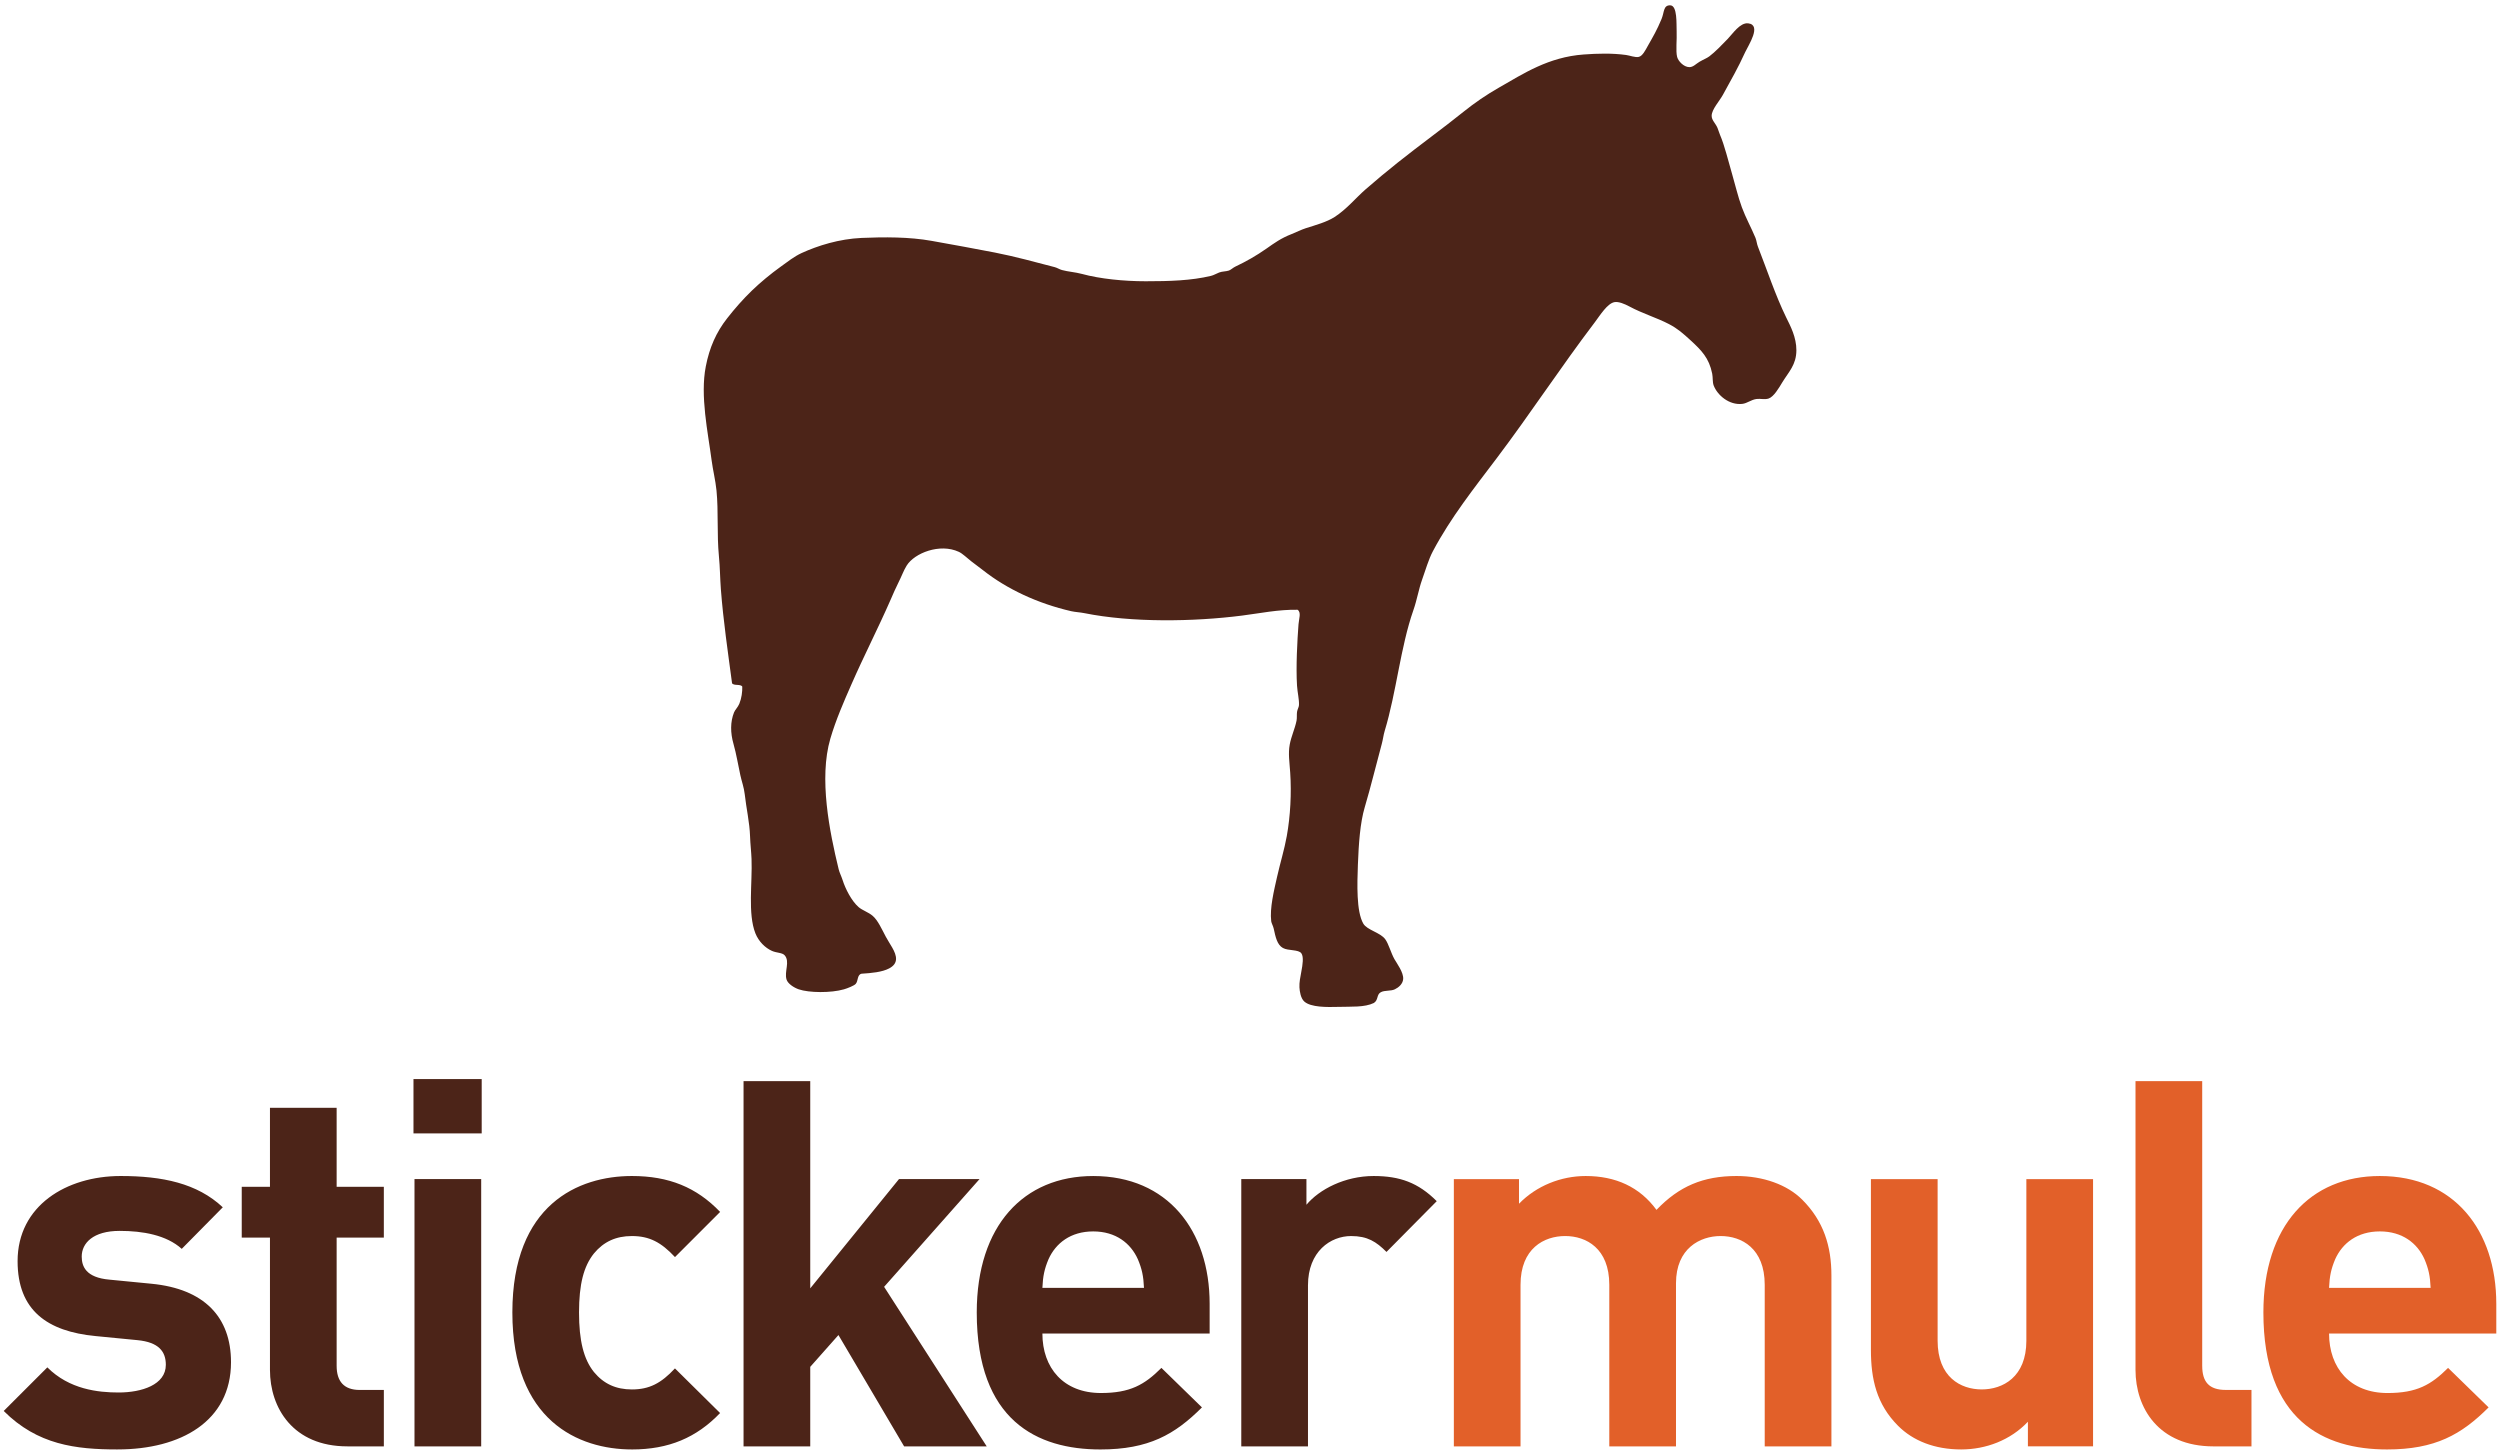
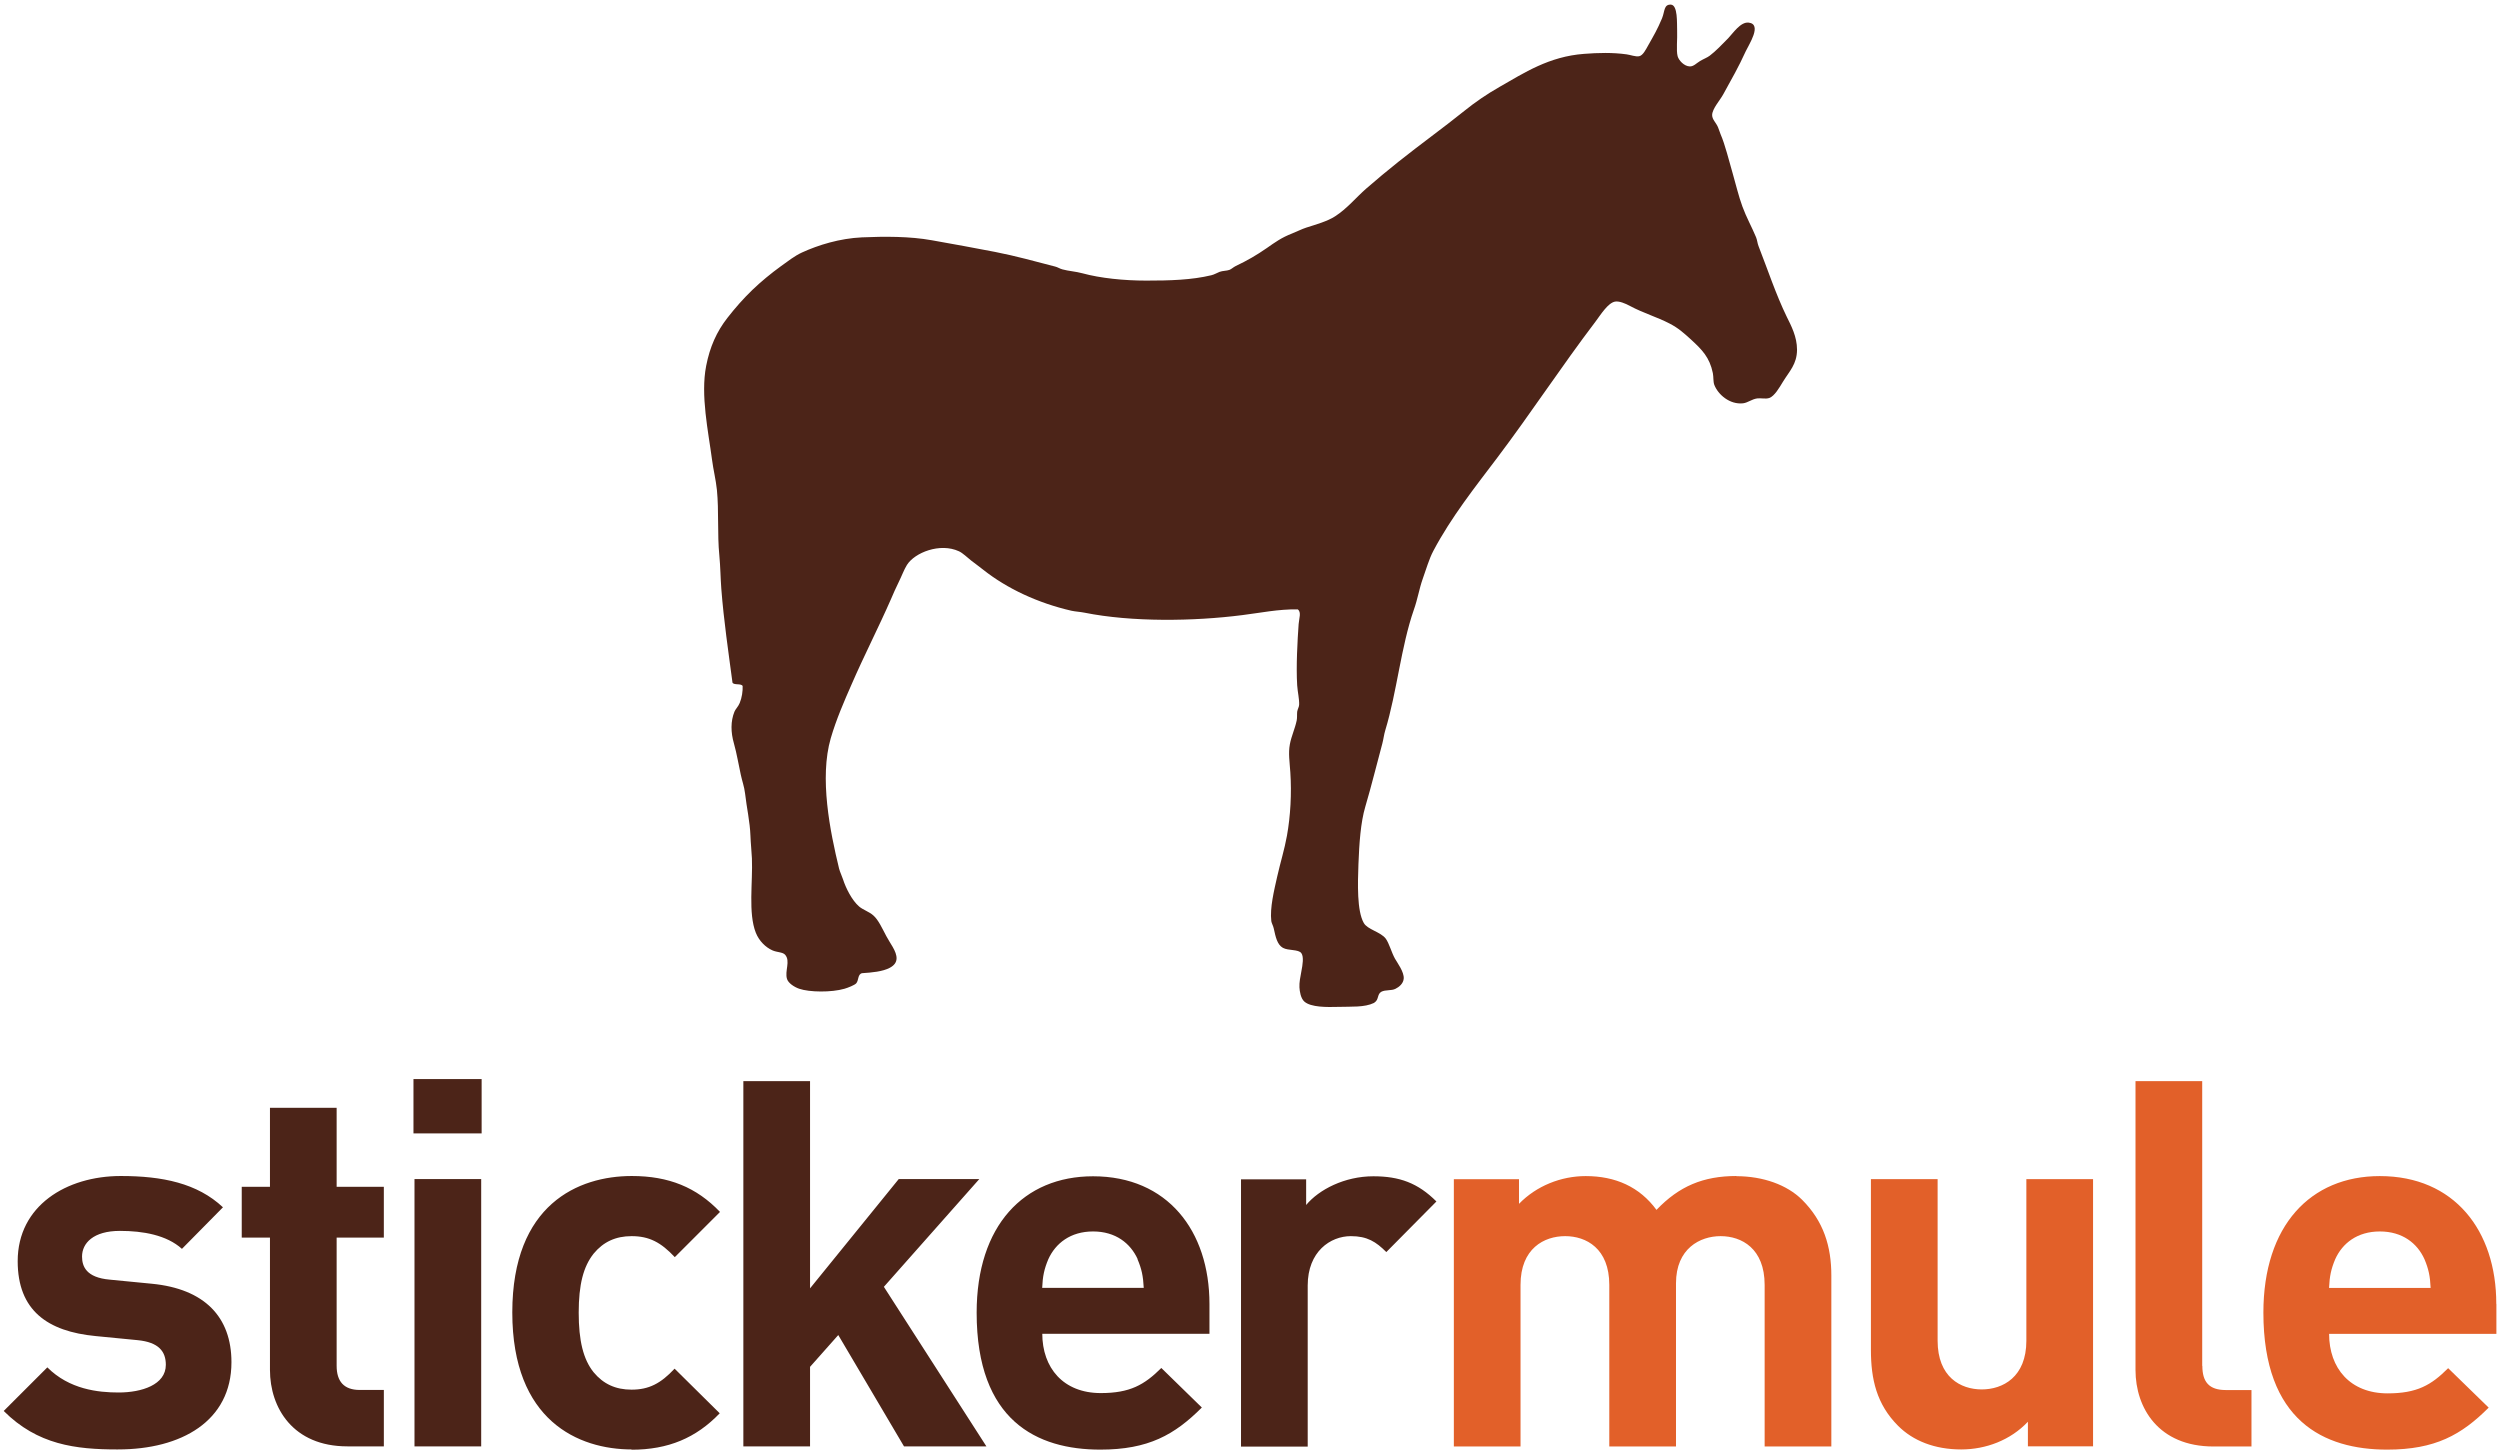
<svg xmlns="http://www.w3.org/2000/svg" width="256" height="149" viewBox="0 0 256 149" preserveAspectRatio="xMidYMid">
-   <path d="M12.044 148.423c-4.308 0-8.197-.474-11.664-3.94l4.467-4.465c2.258 2.26 5.2 2.574 7.3 2.574 2.365 0 4.834-.788 4.834-2.836 0-1.366-.734-2.31-2.888-2.523l-4.308-.42c-4.937-.473-7.984-2.626-7.984-7.67 0-5.673 4.99-8.72 10.558-8.72 4.255 0 7.828.736 10.454 3.204l-4.202 4.256c-1.576-1.418-3.993-1.84-6.357-1.84-2.73 0-3.886 1.262-3.886 2.627 0 1 .42 2.155 2.836 2.365l4.307.42c5.41.525 8.144 3.415 8.144 8.037 0 6.042-5.148 8.93-11.61 8.93zm23.53-.315c-5.567 0-7.93-3.94-7.93-7.828v-13.553h-2.89v-5.2h2.89v-8.09h6.828v8.09h4.833v5.2h-4.833v13.134c0 1.576.735 2.47 2.364 2.47h2.47v5.778h-3.73zm6.87 0h6.83v-27.37h-6.83v27.37zm-.105-32.045h6.987v-5.567H42.34v5.567zm22.367 32.36c-5.464 0-12.24-2.942-12.24-14.027 0-11.083 6.776-13.973 12.24-13.973 3.78 0 6.618 1.156 9.035 3.678l-4.623 4.624c-1.42-1.523-2.627-2.154-4.413-2.154-1.63 0-2.89.577-3.888 1.785-1.05 1.314-1.524 3.153-1.524 6.04 0 2.892.473 4.782 1.523 6.096.997 1.21 2.257 1.787 3.887 1.787 1.786 0 2.994-.63 4.412-2.154l4.622 4.57c-2.417 2.52-5.254 3.73-9.035 3.73zm27.875-.315l-6.724-11.4-2.888 3.257v8.143h-6.83v-37.402h6.83v21.222l9.088-11.19h8.248l-9.772 11.033 10.507 16.338h-8.458zm14.16-11.557c0 3.52 2.153 6.094 5.99 6.094 2.993 0 4.464-.84 6.198-2.573l4.15 4.046c-2.783 2.783-5.462 4.307-10.4 4.307-6.463 0-12.66-2.942-12.66-14.027 0-8.93 4.832-13.973 11.924-13.973 7.616 0 11.924 5.57 11.924 13.08v3.048h-17.125zm9.77-7.616c-.733-1.63-2.256-2.838-4.568-2.838-2.313 0-3.835 1.21-4.572 2.838-.42.998-.577 1.734-.63 2.94h10.403c-.053-1.206-.21-1.942-.632-2.94zm25.467-.736c-1.05-1.05-1.944-1.628-3.626-1.628-2.102 0-4.415 1.577-4.415 5.044v16.494h-6.83v-27.37h6.672v2.628c1.314-1.577 3.942-2.943 6.883-2.943 2.68 0 4.57.683 6.46 2.576l-5.146 5.198z" fill="#4C2418" />
-   <path d="M177.82 120.423c-3.417 0-5.885 1.05-8.196 3.468-1.734-2.363-4.203-3.467-7.248-3.467-2.523 0-5.044.998-6.83 2.837v-2.52h-6.672v27.368h6.828V131.56c0-3.73 2.417-4.99 4.57-4.99 2.155 0 4.52 1.26 4.52 4.99v16.548h6.83v-16.705c0-3.573 2.467-4.833 4.567-4.833 2.154 0 4.518 1.26 4.518 4.99v16.548h6.83v-17.493c0-2.995-.788-5.57-2.996-7.775-1.523-1.523-3.992-2.417-6.723-2.417zm29.68 16.864c0 3.73-2.417 4.99-4.57 4.99-2.154 0-4.518-1.26-4.518-4.99V120.74h-6.83v17.493c0 2.992.58 5.567 2.785 7.774 1.522 1.523 3.73 2.416 6.46 2.416 2.523 0 5.044-.945 6.83-2.836v2.52h6.672V120.74h-6.83v16.547zm18.006 2.574v-29.154h-6.83v29.574c0 3.888 2.366 7.828 7.985 7.828h3.89v-5.78h-2.628c-1.732 0-2.416-.84-2.416-2.467zm30.114-6.357c0-7.51-4.307-13.08-11.925-13.08-7.092 0-11.924 5.044-11.924 13.973 0 11.085 6.2 14.027 12.662 14.027 4.937 0 7.617-1.524 10.4-4.307l-4.15-4.045c-1.733 1.734-3.204 2.574-6.198 2.574-3.835 0-5.988-2.573-5.988-6.093h17.124v-3.047zm-17.124-1.628c.052-1.207.21-1.943.63-2.94.734-1.63 2.258-2.84 4.57-2.84 2.312 0 3.834 1.21 4.57 2.84.42.997.578 1.733.63 2.94h-10.4z" fill="#E26029" />
-   <path d="M140.685 102.705c-.962.462-2.276.36-3.635.4-1.17.03-2.807.056-3.487-.546-.37-.327-.477-1.036-.5-1.45-.03-.49.095-1.094.198-1.644.125-.65.255-1.484 0-1.843-.292-.415-1.338-.24-1.892-.55-.59-.326-.754-1.113-.943-1.99-.062-.28-.225-.53-.254-.75-.163-1.345.29-3.15.598-4.534.33-1.463.757-2.832.998-4.19.367-2.046.49-4.36.35-6.476-.072-1.102-.22-1.97-.05-2.89.16-.862.52-1.58.697-2.44.055-.275.013-.6.05-.9.037-.262.188-.48.2-.695.03-.578-.153-1.276-.2-1.995-.12-1.922.026-4.63.152-6.28.04-.57.31-1.227-.1-1.493-1.998-.03-3.82.36-5.683.597-5.01.64-11.313.723-16.147-.25-.457-.092-.915-.103-1.343-.2-3.43-.788-6.58-2.262-9.02-4.186-.376-.296-.823-.62-1.245-.945-.414-.322-.857-.768-1.247-.948-1.952-.906-4.54.138-5.33 1.395-.318.502-.543 1.15-.848 1.743-.29.57-.546 1.173-.797 1.747-1.288 2.946-2.74 5.757-4.036 8.72-.75 1.708-1.584 3.612-2.145 5.53-1.187 4.072-.08 9.526.85 13.356.082.35.27.7.398 1.095.293.927.92 2.157 1.644 2.792.377.33 1.018.528 1.444.898.537.457.934 1.367 1.346 2.14.173.325.414.69.648 1.097.496.86.666 1.63-.3 2.142-.724.385-1.824.484-2.84.547-.463.118-.316.74-.597 1.047-.158.175-.842.45-1.196.55-1.336.388-3.594.362-4.635 0-.52-.183-1.113-.582-1.244-.996-.257-.815.383-1.845-.2-2.493-.253-.277-.808-.228-1.296-.445-.694-.31-1.36-.96-1.694-1.797-.796-2.007-.302-5.16-.397-7.623-.027-.72-.124-1.49-.15-2.293-.047-1.46-.39-2.894-.547-4.336-.08-.702-.31-1.3-.448-1.94-.23-1.033-.402-2.146-.698-3.192-.33-1.148-.338-2.266.05-3.238.107-.272.393-.524.547-.9.23-.563.313-1.224.298-1.742-.17-.294-.868-.063-1.047-.347-.416-3.15-.89-6.322-1.145-9.618-.084-1.102-.088-2.252-.2-3.39-.217-2.253-.036-4.545-.247-6.726-.106-1.064-.366-2.063-.5-3.092-.38-2.89-1.186-6.6-.597-9.616.375-1.936 1.07-3.503 2.192-4.933.78-.998 1.62-1.954 2.54-2.843.88-.846 1.896-1.687 2.942-2.44.673-.486 1.387-1.05 2.142-1.395 1.67-.764 3.845-1.443 6.128-1.547 2.296-.1 4.896-.112 7.177.3 2.177.395 4.34.777 6.478 1.197 2.094.41 4.147.98 6.13 1.494.255.066.475.224.747.298.63.173 1.347.21 2.044.398 1.844.503 4.275.75 6.527.75 2.448 0 4.657-.067 6.678-.55.3-.07.53-.228.845-.348.32-.123.703-.098.998-.2.2-.07.416-.288.648-.398 1.165-.554 2.15-1.116 3.188-1.843.822-.577 1.496-1.07 2.59-1.496.485-.188.975-.448 1.447-.597 1.034-.327 2.152-.636 2.943-1.146 1.24-.796 2.155-1.94 3.187-2.84 1.08-.94 2.16-1.842 3.29-2.74 2.288-1.825 4.615-3.493 6.775-5.233 1.094-.88 2.302-1.707 3.59-2.442 2.512-1.434 5.057-3.124 8.668-3.388 1.413-.104 2.906-.147 4.338.05.395.054.936.274 1.295.198.397-.084.686-.683.946-1.145.54-.955.92-1.59 1.398-2.742.292-.713.17-1.42.896-1.395.74.028.615 1.923.648 2.642.04.87-.106 2.037.05 2.64.106.418.662 1.035 1.246 1.047.4.006.668-.325 1.046-.55.39-.228.75-.362.996-.547.592-.443 1.298-1.18 1.893-1.795.494-.507 1.266-1.696 2.097-1.593 1.415.17.01 2.257-.303 2.938-.74 1.633-1.454 2.85-2.29 4.386-.346.634-1.145 1.488-1.15 2.144 0 .46.4.768.6 1.245.098.226.153.47.252.694.485 1.13.855 2.714 1.245 4.037.326 1.116.594 2.292.996 3.39.394 1.074.96 2.083 1.397 3.138.113.277.136.616.25.9.91 2.326 1.79 4.98 2.884 7.226.45.91 1.057 2.043 1.053 3.39-.01 1.48-.78 2.19-1.45 3.286-.348.58-.864 1.463-1.392 1.645-.39.134-.846-.007-1.243.048-.56.078-.95.44-1.447.5-1.356.156-2.57-.9-2.942-1.894-.123-.337-.068-.795-.146-1.197-.324-1.617-1.107-2.4-2.24-3.44-.726-.66-1.28-1.168-2.196-1.644-1.272-.66-2.69-1.07-4.036-1.795-.497-.266-1.12-.53-1.547-.447-.72.142-1.44 1.31-1.99 2.044-3.52 4.635-6.627 9.398-10.07 13.954-2.273 3.01-4.704 6.068-6.528 9.516-.457.866-.73 1.878-1.096 2.89-.355.99-.526 2.086-.898 3.14-1.324 3.79-1.736 8.4-2.936 12.358-.128.415-.176.893-.302 1.344-.552 2.02-1.106 4.335-1.743 6.48-.475 1.597-.618 3.754-.7 5.88-.072 1.97-.167 4.775.55 6.026.38.666 1.73.908 2.245 1.598.352.477.59 1.414.945 2.043.245.436.95 1.365.897 2.042-.04.508-.47.865-.85 1.048-.417.206-1.037.08-1.44.3-.45.245-.237.794-.702 1.095" fill="#4C2418" />
+   <path fill="#4C2418" d="M12.044 148.423c-4.308 0-8.197-.474-11.664-3.94l4.467-4.465c2.258 2.26 5.2 2.574 7.3 2.574 2.365 0 4.834-.788 4.834-2.836 0-1.366-.73-2.31-2.88-2.523l-4.31-.42c-4.93-.473-7.98-2.626-7.98-7.67 0-5.673 4.99-8.72 10.56-8.72 4.26 0 7.83.736 10.46 3.204l-4.2 4.256c-1.57-1.418-3.99-1.84-6.35-1.84-2.73 0-3.88 1.262-3.88 2.627 0 1 .42 2.155 2.84 2.365l4.31.42c5.41.525 8.15 3.415 8.15 8.037 0 6.042-5.15 8.93-11.61 8.93zm23.53-.315c-5.567 0-7.93-3.94-7.93-7.828v-13.553h-2.89v-5.2h2.89v-8.09h6.828v8.09h4.833v5.2h-4.833v13.134c0 1.58.735 2.47 2.364 2.47h2.47v5.78h-3.73zm6.87 0h6.83v-27.37h-6.83v27.37zm-.105-32.045h6.98v-5.567h-6.98v5.567zm22.36 32.36c-5.47 0-12.24-2.942-12.24-14.027 0-11.083 6.77-13.973 12.24-13.973 3.78 0 6.62 1.156 9.03 3.678l-4.63 4.63c-1.42-1.52-2.63-2.15-4.42-2.15-1.63 0-2.89.58-3.89 1.79-1.05 1.32-1.53 3.16-1.53 6.04 0 2.89.47 4.78 1.52 6.1 1 1.21 2.26 1.79 3.89 1.79 1.78 0 2.99-.63 4.41-2.15l4.62 4.57c-2.42 2.52-5.26 3.73-9.04 3.73zm27.87-.315l-6.73-11.4-2.89 3.257v8.143h-6.83v-37.402h6.83v21.222l9.08-11.19h8.25l-9.77 11.032 10.5 16.34h-8.46zm14.16-11.557c0 3.52 2.15 6.1 5.99 6.1 2.99 0 4.46-.84 6.2-2.57l4.15 4.05c-2.79 2.79-5.47 4.31-10.4 4.31-6.47 0-12.66-2.94-12.66-14.02 0-8.93 4.83-13.97 11.92-13.97 7.61 0 11.92 5.57 11.92 13.08v3.05h-17.12zm9.77-7.61c-.74-1.63-2.26-2.84-4.57-2.84s-3.84 1.21-4.58 2.84c-.42 1-.58 1.74-.63 2.94h10.4c-.06-1.2-.21-1.94-.64-2.94zm25.46-.73c-1.05-1.05-1.95-1.63-3.63-1.63-2.1 0-4.42 1.58-4.42 5.05v16.5h-6.83v-27.37h6.67v2.63c1.31-1.58 3.94-2.94 6.88-2.94 2.68 0 4.57.69 6.46 2.58l-5.15 5.2z" />
+   <path fill="#E26029" d="M177.82 120.423c-3.417 0-5.885 1.05-8.196 3.468-1.734-2.36-4.203-3.46-7.248-3.46-2.523 0-5.044 1-6.83 2.84v-2.52h-6.672v27.37h6.828v-16.55c0-3.73 2.417-4.99 4.57-4.99 2.155 0 4.52 1.26 4.52 4.99v16.55h6.83v-16.71c0-3.57 2.467-4.83 4.567-4.83 2.15 0 4.51 1.26 4.51 4.99v16.55h6.83v-17.5c0-2.99-.79-5.57-3-7.77-1.53-1.52-3.99-2.41-6.73-2.41zm29.68 16.864c0 3.73-2.417 4.99-4.57 4.99-2.154 0-4.518-1.26-4.518-4.99V120.74h-6.83v17.493c0 2.992.58 5.567 2.785 7.774 1.522 1.523 3.73 2.416 6.46 2.416 2.523 0 5.044-.945 6.83-2.836v2.52h6.672V120.74h-6.83v16.547zm18.006 2.574v-29.15h-6.83v29.58c0 3.89 2.366 7.83 7.985 7.83h3.89v-5.78h-2.62c-1.73 0-2.41-.84-2.41-2.47zm30.114-6.35c0-7.51-4.307-13.08-11.925-13.08-7.092 0-11.924 5.05-11.924 13.98 0 11.09 6.2 14.03 12.67 14.03 4.94 0 7.62-1.52 10.4-4.3l-4.15-4.04c-1.73 1.74-3.2 2.58-6.2 2.58-3.83 0-5.99-2.57-5.99-6.09h17.13v-3.04zm-17.124-1.63c.052-1.2.21-1.94.63-2.94.734-1.63 2.258-2.84 4.57-2.84 2.312 0 3.834 1.21 4.57 2.84.42 1 .578 1.74.63 2.94h-10.4z" />
+   <path fill="#4C2418" d="M140.685 102.705c-.962.462-2.276.36-3.635.4-1.17.03-2.807.056-3.487-.546-.37-.33-.477-1.04-.5-1.45-.03-.49.095-1.1.198-1.65.13-.65.26-1.49 0-1.85-.29-.42-1.33-.24-1.89-.55-.59-.33-.75-1.12-.94-1.99-.06-.28-.22-.53-.25-.75-.16-1.35.29-3.15.6-4.54.33-1.47.76-2.83 1-4.19.37-2.05.49-4.36.35-6.48-.07-1.1-.22-1.97-.05-2.89.16-.86.52-1.58.7-2.44.06-.28.02-.6.05-.9.04-.26.19-.48.2-.7.03-.58-.15-1.28-.2-2-.12-1.92.03-4.63.15-6.28.04-.57.31-1.23-.1-1.5-1.99-.03-3.82.36-5.68.59-5.01.64-11.31.72-16.15-.25-.45-.09-.91-.108-1.34-.2-3.43-.79-6.58-2.26-9.02-4.19-.37-.297-.82-.62-1.24-.946-.41-.323-.86-.77-1.25-.95-1.95-.905-4.54.14-5.33 1.396-.31.5-.54 1.15-.84 1.75-.29.57-.54 1.17-.79 1.74-1.29 2.943-2.74 5.754-4.03 8.72-.75 1.705-1.58 3.61-2.14 5.53-1.18 4.07-.08 9.523.85 13.353.09.35.27.7.4 1.092.3.93.92 2.16 1.65 2.79.377.33 1.018.53 1.44.9.54.46.938 1.37 1.35 2.14.17.327.414.69.65 1.1.494.86.664 1.63-.3 2.14-.726.387-1.826.486-2.84.55-.465.12-.32.74-.6 1.044-.16.175-.842.45-1.196.55-1.34.39-3.596.36-4.637 0-.52-.18-1.115-.58-1.246-.996-.26-.81.38-1.84-.2-2.49-.256-.28-.81-.23-1.3-.447-.696-.31-1.36-.96-1.696-1.8-.797-2.01-.3-5.16-.4-7.62-.03-.72-.123-1.49-.15-2.3-.05-1.46-.39-2.9-.55-4.34-.08-.7-.31-1.3-.443-1.94-.23-1.03-.403-2.147-.7-3.19-.33-1.15-.34-2.267.05-3.24.104-.27.39-.52.544-.9.23-.56.32-1.22.3-1.74-.17-.29-.87-.06-1.04-.34-.416-3.15-.89-6.32-1.145-9.616-.084-1.106-.09-2.256-.2-3.39-.22-2.257-.036-4.55-.25-6.73-.11-1.066-.37-2.065-.5-3.094-.38-2.89-1.19-6.6-.6-9.614.377-1.934 1.07-3.5 2.19-4.93.78-1 1.62-1.954 2.54-2.843.88-.846 1.9-1.687 2.94-2.44.68-.486 1.39-1.05 2.147-1.395 1.67-.764 3.848-1.44 6.13-1.547 2.298-.1 4.898-.115 7.18.3 2.173.392 4.34.774 6.474 1.194 2.095.41 4.148.98 6.13 1.494.256.06.476.22.748.29.63.176 1.35.21 2.047.4 1.844.506 4.275.75 6.527.75 2.45 0 4.66-.064 6.68-.55.3-.07.53-.225.84-.345.32-.12.71-.096 1-.2.2-.07.42-.286.65-.396 1.17-.555 2.15-1.12 3.19-1.844.82-.574 1.5-1.07 2.59-1.493.49-.19.98-.45 1.45-.6 1.03-.33 2.15-.64 2.94-1.15 1.24-.795 2.16-1.94 3.19-2.84 1.08-.94 2.16-1.84 3.29-2.74 2.288-1.824 4.615-3.49 6.775-5.23 1.09-.88 2.3-1.71 3.59-2.445 2.51-1.43 5.06-3.12 8.67-3.386 1.413-.11 2.906-.15 4.34.05.394.05.935.27 1.294.192.39-.084.68-.683.94-1.145.54-.96.92-1.59 1.4-2.74.29-.718.17-1.42.894-1.4.74.027.62 1.92.65 2.64.04.87-.106 2.04.05 2.64.11.42.662 1.036 1.25 1.05.4.005.67-.326 1.044-.55.39-.23.75-.36.993-.548.59-.44 1.3-1.18 1.895-1.79.49-.51 1.265-1.7 2.096-1.598 1.41.17.01 2.254-.303 2.935-.74 1.632-1.45 2.85-2.29 4.385-.34.636-1.14 1.49-1.15 2.146 0 .46.4.77.6 1.245.1.23.16.47.257.7.49 1.13.86 2.72 1.25 4.04.326 1.12.594 2.3.996 3.39.393 1.08.96 2.09 1.396 3.14.115.28.138.62.25.9.91 2.33 1.79 4.98 2.886 7.23.45.91 1.06 2.044 1.058 3.39-.01 1.48-.78 2.19-1.45 3.287-.35.58-.863 1.466-1.39 1.65-.39.13-.846-.01-1.243.044-.56.08-.95.44-1.444.5-1.36.153-2.57-.9-2.948-1.897-.12-.335-.067-.79-.145-1.195-.33-1.616-1.11-2.4-2.24-3.44-.73-.66-1.28-1.167-2.2-1.64-1.27-.66-2.69-1.07-4.035-1.79-.5-.27-1.12-.53-1.55-.45-.72.14-1.44 1.31-1.99 2.044-3.52 4.634-6.627 9.397-10.07 13.953-2.273 3.01-4.704 6.068-6.53 9.516-.46.865-.73 1.877-1.1 2.89-.35.99-.522 2.085-.9 3.14-1.32 3.79-1.73 8.4-2.93 12.357-.13.42-.18.894-.3 1.35-.55 2.02-1.11 4.33-1.747 6.48-.473 1.6-.62 3.75-.7 5.88-.07 1.97-.165 4.77.55 6.022.38.67 1.73.91 2.247 1.6.35.48.59 1.414.94 2.043.25.44.95 1.37.9 2.045-.04.51-.47.865-.85 1.05-.414.21-1.034.08-1.44.3-.45.25-.234.8-.7 1.1" />
</svg>
